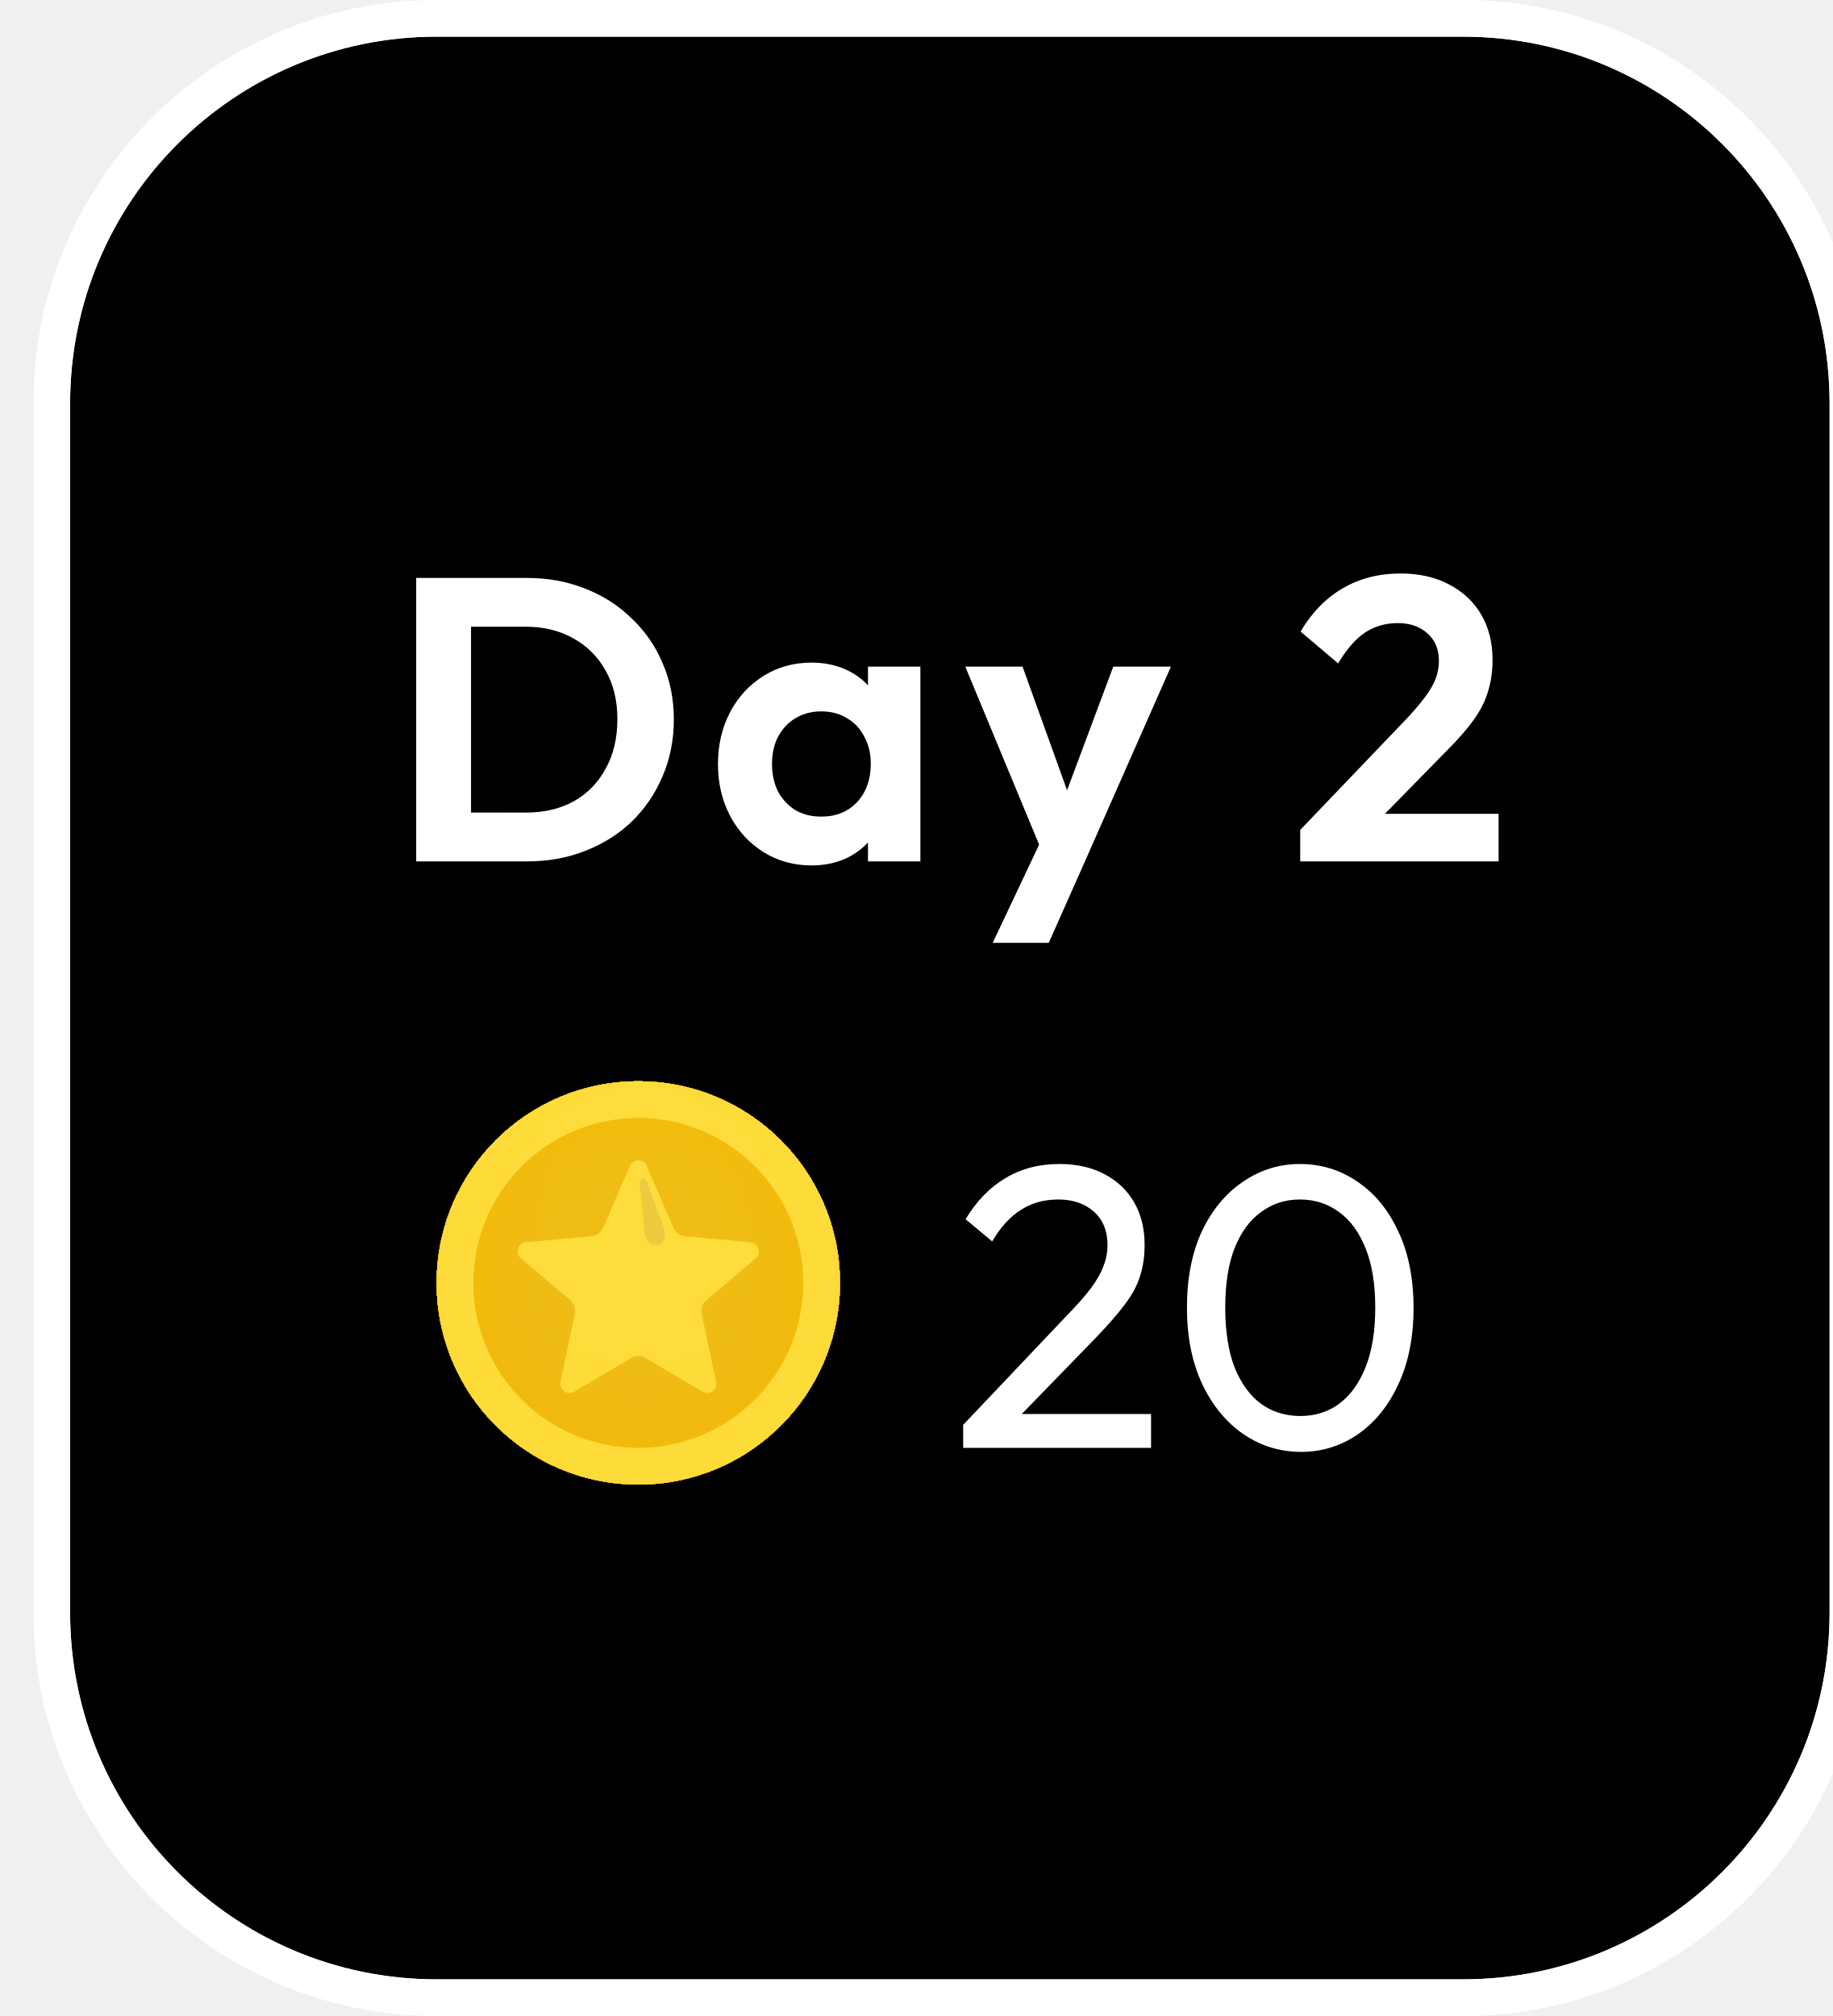
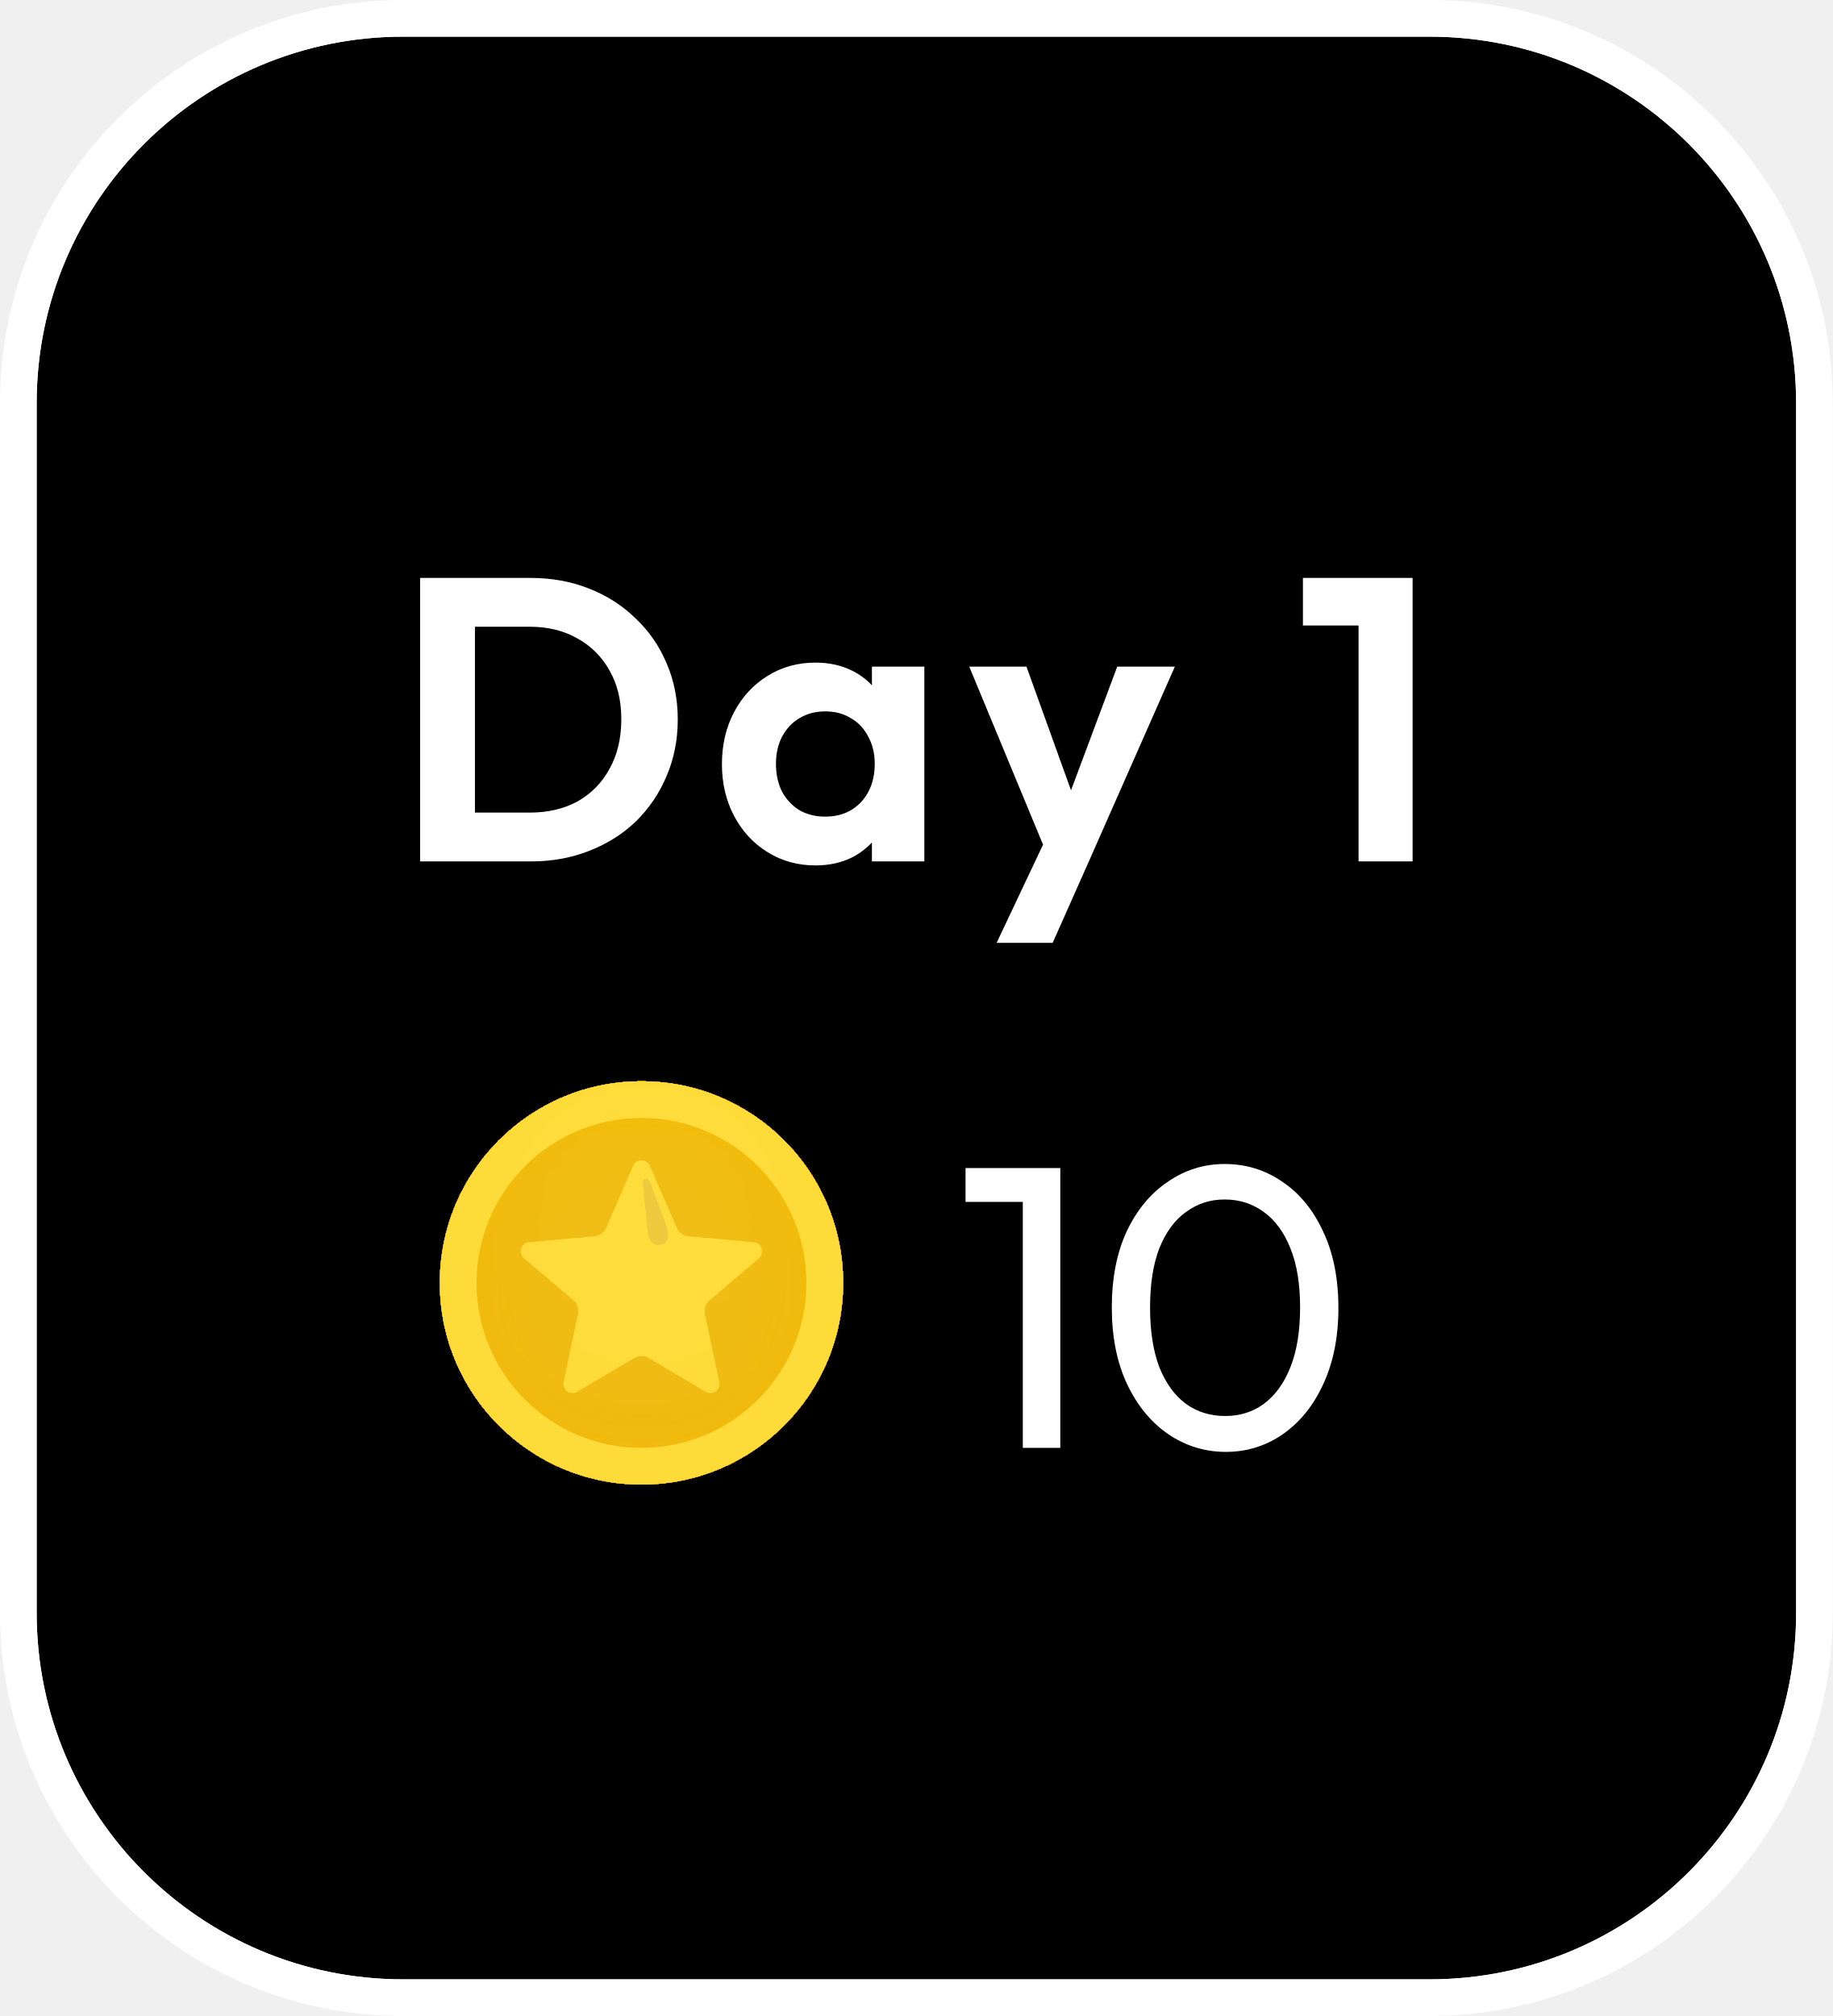
<svg xmlns="http://www.w3.org/2000/svg" width="50" height="55" viewBox="0 0 50 55" fill="none">
-   <g clip-path="url(#clip0_163_104)">
-     <rect x="1.913" y="1" width="48" height="53" rx="10" fill="black" />
-     <path d="M12.377 23.5V22.169H14.345C14.844 22.169 15.28 22.066 15.655 21.861C16.029 21.648 16.318 21.351 16.523 20.97C16.736 20.589 16.843 20.138 16.843 19.617C16.843 19.111 16.736 18.671 16.523 18.297C16.311 17.916 16.017 17.622 15.643 17.417C15.27 17.204 14.837 17.098 14.345 17.098H12.344V15.767H14.367C14.94 15.767 15.467 15.862 15.951 16.053C16.443 16.244 16.868 16.515 17.227 16.867C17.594 17.212 17.877 17.619 18.075 18.088C18.28 18.557 18.383 19.071 18.383 19.628C18.383 20.185 18.28 20.702 18.075 21.179C17.877 21.648 17.598 22.059 17.238 22.411C16.879 22.756 16.454 23.023 15.963 23.214C15.479 23.405 14.954 23.5 14.389 23.5H12.377ZM11.354 23.5V15.767H12.85V23.5H11.354ZM22.139 23.61C21.655 23.61 21.219 23.489 20.83 23.247C20.442 23.005 20.137 22.675 19.917 22.257C19.697 21.839 19.587 21.37 19.587 20.849C19.587 20.321 19.697 19.848 19.917 19.43C20.137 19.012 20.442 18.682 20.83 18.44C21.219 18.198 21.655 18.077 22.139 18.077C22.521 18.077 22.862 18.154 23.162 18.308C23.463 18.462 23.701 18.678 23.877 18.957C24.061 19.228 24.16 19.536 24.174 19.881V21.795C24.16 22.147 24.061 22.459 23.877 22.73C23.701 23.001 23.463 23.218 23.162 23.379C22.862 23.533 22.521 23.61 22.139 23.61ZM22.403 22.279C22.807 22.279 23.133 22.147 23.382 21.883C23.632 21.612 23.756 21.263 23.756 20.838C23.756 20.559 23.698 20.314 23.58 20.101C23.47 19.881 23.313 19.712 23.107 19.595C22.909 19.47 22.675 19.408 22.403 19.408C22.139 19.408 21.905 19.47 21.699 19.595C21.501 19.712 21.344 19.881 21.226 20.101C21.116 20.314 21.061 20.559 21.061 20.838C21.061 21.124 21.116 21.377 21.226 21.597C21.344 21.81 21.501 21.978 21.699 22.103C21.905 22.22 22.139 22.279 22.403 22.279ZM23.679 23.5V22.07L23.91 20.772L23.679 19.496V18.187H25.109V23.5H23.679ZM28.556 23.544L26.334 18.187H27.896L29.37 22.279H28.842L30.371 18.187H31.944L29.579 23.544H28.556ZM27.082 25.722L28.699 22.301L29.579 23.544L28.611 25.722H27.082ZM35.471 22.642L38.386 19.595C38.591 19.375 38.756 19.181 38.88 19.012C39.013 18.836 39.108 18.671 39.166 18.517C39.225 18.356 39.255 18.194 39.255 18.033C39.255 17.71 39.148 17.457 38.935 17.274C38.73 17.091 38.462 16.999 38.133 16.999C37.795 16.999 37.495 17.087 37.23 17.263C36.974 17.439 36.732 17.718 36.505 18.099L35.481 17.23C35.789 16.709 36.171 16.317 36.626 16.053C37.087 15.782 37.615 15.646 38.209 15.646C38.715 15.646 39.156 15.745 39.529 15.943C39.911 16.141 40.204 16.416 40.41 16.768C40.615 17.12 40.718 17.531 40.718 18C40.718 18.315 40.677 18.601 40.596 18.858C40.523 19.115 40.395 19.371 40.212 19.628C40.035 19.877 39.79 20.16 39.474 20.475L37.352 22.642H35.471ZM35.471 23.5V22.642L36.746 22.202H40.883V23.5H35.471Z" fill="white" />
-     <g filter="url(#filter0_i_163_104)">
-       <circle cx="17.413" cy="35" r="5.5" fill="#EDB413" />
+   <g clip-path="url(#clip0_160_102)">
+     <rect x="1" y="1" width="48" height="53" rx="10" fill="black" />
+     <path d="M12.484 23.5V22.169H14.453C14.952 22.169 15.388 22.066 15.762 21.861C16.136 21.648 16.426 21.351 16.631 20.97C16.844 20.589 16.95 20.138 16.95 19.617C16.95 19.111 16.844 18.671 16.631 18.297C16.418 17.916 16.125 17.622 15.751 17.417C15.377 17.204 14.944 17.098 14.453 17.098H12.451V15.767H14.475C15.047 15.767 15.575 15.862 16.059 16.053C16.55 16.244 16.976 16.515 17.335 16.867C17.702 17.212 17.984 17.619 18.182 18.088C18.387 18.557 18.49 19.071 18.49 19.628C18.49 20.185 18.387 20.702 18.182 21.179C17.984 21.648 17.705 22.059 17.346 22.411C16.987 22.756 16.561 23.023 16.07 23.214C15.586 23.405 15.062 23.5 14.497 23.5H12.484ZM11.461 23.5V15.767H12.957V23.5H11.461ZM22.247 23.61C21.763 23.61 21.326 23.489 20.938 23.247C20.549 23.005 20.245 22.675 20.025 22.257C19.805 21.839 19.695 21.37 19.695 20.849C19.695 20.321 19.805 19.848 20.025 19.43C20.245 19.012 20.549 18.682 20.938 18.44C21.326 18.198 21.763 18.077 22.247 18.077C22.628 18.077 22.969 18.154 23.27 18.308C23.57 18.462 23.809 18.678 23.985 18.957C24.168 19.228 24.267 19.536 24.282 19.881V21.795C24.267 22.147 24.168 22.459 23.985 22.73C23.809 23.001 23.57 23.218 23.27 23.379C22.969 23.533 22.628 23.61 22.247 23.61ZM22.511 22.279C22.914 22.279 23.24 22.147 23.49 21.883C23.739 21.612 23.864 21.263 23.864 20.838C23.864 20.559 23.805 20.314 23.688 20.101C23.578 19.881 23.42 19.712 23.215 19.595C23.017 19.47 22.782 19.408 22.511 19.408C22.247 19.408 22.012 19.47 21.807 19.595C21.609 19.712 21.451 19.881 21.334 20.101C21.224 20.314 21.169 20.559 21.169 20.838C21.169 21.124 21.224 21.377 21.334 21.597C21.451 21.81 21.609 21.978 21.807 22.103C22.012 22.22 22.247 22.279 22.511 22.279ZM23.787 23.5V22.07L24.018 20.772L23.787 19.496V18.187H25.217V23.5H23.787ZM28.663 23.544L26.442 18.187H28.003L29.477 22.279H28.95L30.479 18.187H32.051L29.686 23.544H28.663ZM27.189 25.722L28.806 22.301L29.686 23.544L28.718 25.722H27.189ZM37.063 23.5V15.767H38.537V23.5H37.063ZM35.545 17.065V15.767H38.427V17.065H35.545Z" fill="white" />
+     <g filter="url(#filter0_i_160_102)">
+       <circle cx="17.5" cy="35" r="5.5" fill="#EDB413" />
    </g>
-     <circle cx="17.413" cy="35" r="5" stroke="#FDD835" />
-     <g clip-path="url(#clip1_163_104)">
-       <path d="M17.635 31.793L18.373 33.495C18.401 33.559 18.446 33.615 18.502 33.656C18.558 33.697 18.624 33.721 18.693 33.728L20.491 33.891C20.695 33.921 20.776 34.173 20.629 34.318L19.274 35.469C19.164 35.562 19.114 35.708 19.144 35.849L19.538 37.713C19.573 37.918 19.36 38.074 19.178 37.977L17.608 37.048C17.549 37.013 17.482 36.994 17.413 36.994C17.344 36.994 17.277 37.013 17.218 37.048L15.648 37.976C15.466 38.073 15.254 37.917 15.288 37.712L15.682 35.849C15.711 35.708 15.662 35.561 15.552 35.468L14.197 34.319C14.05 34.174 14.131 33.921 14.334 33.891L16.133 33.728C16.202 33.722 16.268 33.697 16.324 33.656C16.38 33.615 16.424 33.56 16.452 33.496L17.19 31.794C17.282 31.608 17.544 31.608 17.635 31.793Z" fill="#FDD835" />
-       <path d="M17.581 33.597L17.456 32.343C17.451 32.273 17.437 32.154 17.548 32.154C17.636 32.154 17.683 32.338 17.683 32.338L18.059 33.345C18.2 33.728 18.142 33.86 18.006 33.937C17.849 34.026 17.617 33.957 17.581 33.597Z" fill="#ECC338" />
-       <path d="M19.129 35.357L20.205 34.508C20.258 34.464 20.354 34.392 20.277 34.31C20.217 34.246 20.052 34.339 20.052 34.339L19.11 34.711C18.829 34.809 18.643 34.954 18.626 35.137C18.605 35.381 18.822 35.569 19.129 35.357Z" fill="#FDD835" />
+     <circle cx="17.5" cy="35" r="5" stroke="#FDD835" />
+     <g clip-path="url(#clip1_160_102)">
+       <path d="M17.722 31.793L18.46 33.495C18.488 33.559 18.533 33.615 18.589 33.656C18.645 33.697 18.711 33.721 18.78 33.728L20.578 33.891C20.782 33.921 20.863 34.173 20.715 34.318L19.361 35.469C19.251 35.562 19.201 35.708 19.231 35.849L19.625 37.713C19.66 37.918 19.447 38.074 19.265 37.977L17.695 37.048C17.636 37.013 17.569 36.994 17.5 36.994C17.431 36.994 17.364 37.013 17.305 37.048L15.735 37.976C15.553 38.073 15.34 37.917 15.375 37.712L15.769 35.849C15.798 35.708 15.749 35.561 15.639 35.468L14.284 34.319C14.137 34.174 14.218 33.921 14.421 33.891L16.22 33.728C16.289 33.722 16.355 33.697 16.411 33.656C16.467 33.615 16.511 33.56 16.539 33.496L17.277 31.794C17.369 31.608 17.631 31.608 17.722 31.793Z" fill="#FDD835" />
+       <path d="M17.668 33.597L17.543 32.343C17.538 32.273 17.524 32.154 17.635 32.154C17.723 32.154 17.77 32.338 17.77 32.338L18.146 33.345C18.287 33.728 18.229 33.86 18.092 33.937C17.936 34.026 17.704 33.957 17.668 33.597Z" fill="#ECC338" />
+       <path d="M19.216 35.357L20.292 34.508C20.345 34.464 20.441 34.392 20.364 34.31C20.304 34.246 20.139 34.339 20.139 34.339L19.197 34.711C18.916 34.809 18.73 34.954 18.713 35.137C18.692 35.381 18.909 35.569 19.216 35.357Z" fill="#FDD835" />
    </g>
-     <g style="mix-blend-mode:overlay" filter="url(#filter1_f_163_104)">
-       <circle cx="17.506" cy="33.415" r="2.983" fill="white" />
+     <g style="mix-blend-mode:overlay" filter="url(#filter1_f_160_102)">
+       <circle cx="17.593" cy="33.415" r="2.983" fill="white" />
    </g>
-     <path d="M26.276 38.873L29.092 35.903C29.378 35.61 29.602 35.357 29.763 35.144C29.924 34.924 30.038 34.722 30.104 34.539C30.177 34.356 30.214 34.165 30.214 33.967C30.214 33.578 30.089 33.274 29.84 33.054C29.591 32.834 29.268 32.724 28.872 32.724C28.483 32.724 28.142 32.819 27.849 33.01C27.556 33.193 27.295 33.479 27.068 33.868L26.342 33.263C26.643 32.764 27.006 32.39 27.431 32.141C27.856 31.884 28.348 31.756 28.905 31.756C29.374 31.756 29.781 31.848 30.126 32.031C30.478 32.214 30.749 32.471 30.94 32.801C31.131 33.131 31.226 33.516 31.226 33.956C31.226 34.271 31.186 34.554 31.105 34.803C31.032 35.052 30.896 35.309 30.698 35.573C30.507 35.83 30.24 36.138 29.895 36.497L27.618 38.84L26.276 38.873ZM26.276 39.5V38.873L27.156 38.576H31.402V39.5H26.276ZM35.494 39.61C34.922 39.61 34.398 39.449 33.921 39.126C33.452 38.803 33.078 38.349 32.799 37.762C32.521 37.168 32.381 36.471 32.381 35.672C32.381 34.873 32.517 34.18 32.788 33.593C33.067 33.006 33.441 32.555 33.91 32.24C34.38 31.917 34.897 31.756 35.461 31.756C36.041 31.756 36.565 31.917 37.034 32.24C37.504 32.555 37.874 33.006 38.145 33.593C38.424 34.18 38.563 34.876 38.563 35.683C38.563 36.482 38.424 37.179 38.145 37.773C37.874 38.36 37.504 38.814 37.034 39.137C36.572 39.452 36.059 39.61 35.494 39.61ZM35.472 38.631C35.876 38.631 36.228 38.521 36.528 38.301C36.836 38.074 37.078 37.74 37.254 37.3C37.43 36.86 37.518 36.317 37.518 35.672C37.518 35.027 37.43 34.488 37.254 34.055C37.078 33.615 36.836 33.285 36.528 33.065C36.22 32.838 35.865 32.724 35.461 32.724C35.065 32.724 34.713 32.838 34.405 33.065C34.097 33.285 33.855 33.615 33.679 34.055C33.511 34.488 33.426 35.027 33.426 35.672C33.426 36.317 33.511 36.86 33.679 37.3C33.855 37.74 34.097 38.074 34.405 38.301C34.713 38.521 35.069 38.631 35.472 38.631Z" fill="white" />
+     <path d="M27.903 39.5V31.866H28.926V39.5H27.903ZM26.341 32.79V31.866H28.816V32.79H26.341ZM33.444 39.61C32.871 39.61 32.347 39.449 31.87 39.126C31.401 38.803 31.027 38.349 30.748 37.762C30.47 37.168 30.331 36.471 30.331 35.672C30.331 34.873 30.466 34.18 30.738 33.593C31.016 33.006 31.39 32.555 31.86 32.24C32.329 31.917 32.846 31.756 33.41 31.756C33.99 31.756 34.514 31.917 34.983 32.24C35.453 32.555 35.823 33.006 36.094 33.593C36.373 34.18 36.513 34.876 36.513 35.683C36.513 36.482 36.373 37.179 36.094 37.773C35.823 38.36 35.453 38.814 34.983 39.137C34.522 39.452 34.008 39.61 33.444 39.61ZM33.422 38.631C33.825 38.631 34.177 38.521 34.477 38.301C34.785 38.074 35.028 37.74 35.203 37.3C35.38 36.86 35.468 36.317 35.468 35.672C35.468 35.027 35.38 34.488 35.203 34.055C35.028 33.615 34.785 33.285 34.477 33.065C34.169 32.838 33.814 32.724 33.41 32.724C33.014 32.724 32.663 32.838 32.355 33.065C32.047 33.285 31.805 33.615 31.628 34.055C31.46 34.488 31.375 35.027 31.375 35.672C31.375 36.317 31.46 36.86 31.628 37.3C31.805 37.74 32.047 38.074 32.355 38.301C32.663 38.521 33.018 38.631 33.422 38.631Z" fill="white" />
  </g>
-   <rect x="1.413" y="0.5" width="49" height="54" rx="10.5" stroke="white" />
+   <rect x="0.5" y="0.5" width="49" height="54" rx="10.5" stroke="white" />
  <defs>
-     <filter id="filter0_i_163_104" x="11.913" y="29.5" width="11" height="11" filterUnits="userSpaceOnUse" color-interpolation-filters="sRGB">
+     <filter id="filter0_i_160_102" x="12" y="29.5" width="11" height="11" filterUnits="userSpaceOnUse" color-interpolation-filters="sRGB">
      <feFlood flood-opacity="0" result="BackgroundImageFix" />
      <feBlend mode="normal" in="SourceGraphic" in2="BackgroundImageFix" result="shape" />
      <feColorMatrix in="SourceAlpha" type="matrix" values="0 0 0 0 0 0 0 0 0 0 0 0 0 0 0 0 0 0 127 0" result="hardAlpha" />
-       <feMorphology radius="2" operator="erode" in="SourceAlpha" result="effect1_innerShadow_163_104" />
+       <feMorphology radius="2" operator="erode" in="SourceAlpha" result="effect1_innerShadow_160_102" />
      <feOffset />
      <feGaussianBlur stdDeviation="1.5" />
      <feComposite in2="hardAlpha" operator="arithmetic" k2="-1" k3="1" />
      <feColorMatrix type="matrix" values="0 0 0 0 0.957 0 0 0 0 0.706 0 0 0 0 0 0 0 0 1 0" />
-       <feBlend mode="normal" in2="shape" result="effect1_innerShadow_163_104" />
+       <feBlend mode="normal" in2="shape" result="effect1_innerShadow_160_102" />
    </filter>
-     <filter id="filter1_f_163_104" x="-2.562" y="13.347" width="40.136" height="40.136" filterUnits="userSpaceOnUse" color-interpolation-filters="sRGB">
+     <filter id="filter1_f_160_102" x="-2.475" y="13.347" width="40.136" height="40.136" filterUnits="userSpaceOnUse" color-interpolation-filters="sRGB">
      <feFlood flood-opacity="0" result="BackgroundImageFix" />
      <feBlend mode="normal" in="SourceGraphic" in2="BackgroundImageFix" result="shape" />
-       <feGaussianBlur stdDeviation="8.542" result="effect1_foregroundBlur_163_104" />
+       <feGaussianBlur stdDeviation="8.542" result="effect1_foregroundBlur_160_102" />
    </filter>
-     <clipPath id="clip0_163_104">
-       <rect x="1.913" y="1" width="48" height="53" rx="10" fill="white" />
+     <clipPath id="clip0_160_102">
+       <rect x="1" y="1" width="48" height="53" rx="10" fill="white" />
    </clipPath>
-     <clipPath id="clip1_163_104">
-       <rect width="7.021" height="7.097" fill="white" transform="translate(13.9024 31.3925)" />
+     <clipPath id="clip1_160_102">
+       <rect width="7.021" height="7.097" fill="white" transform="translate(13.9894 31.3925)" />
    </clipPath>
  </defs>
</svg>
